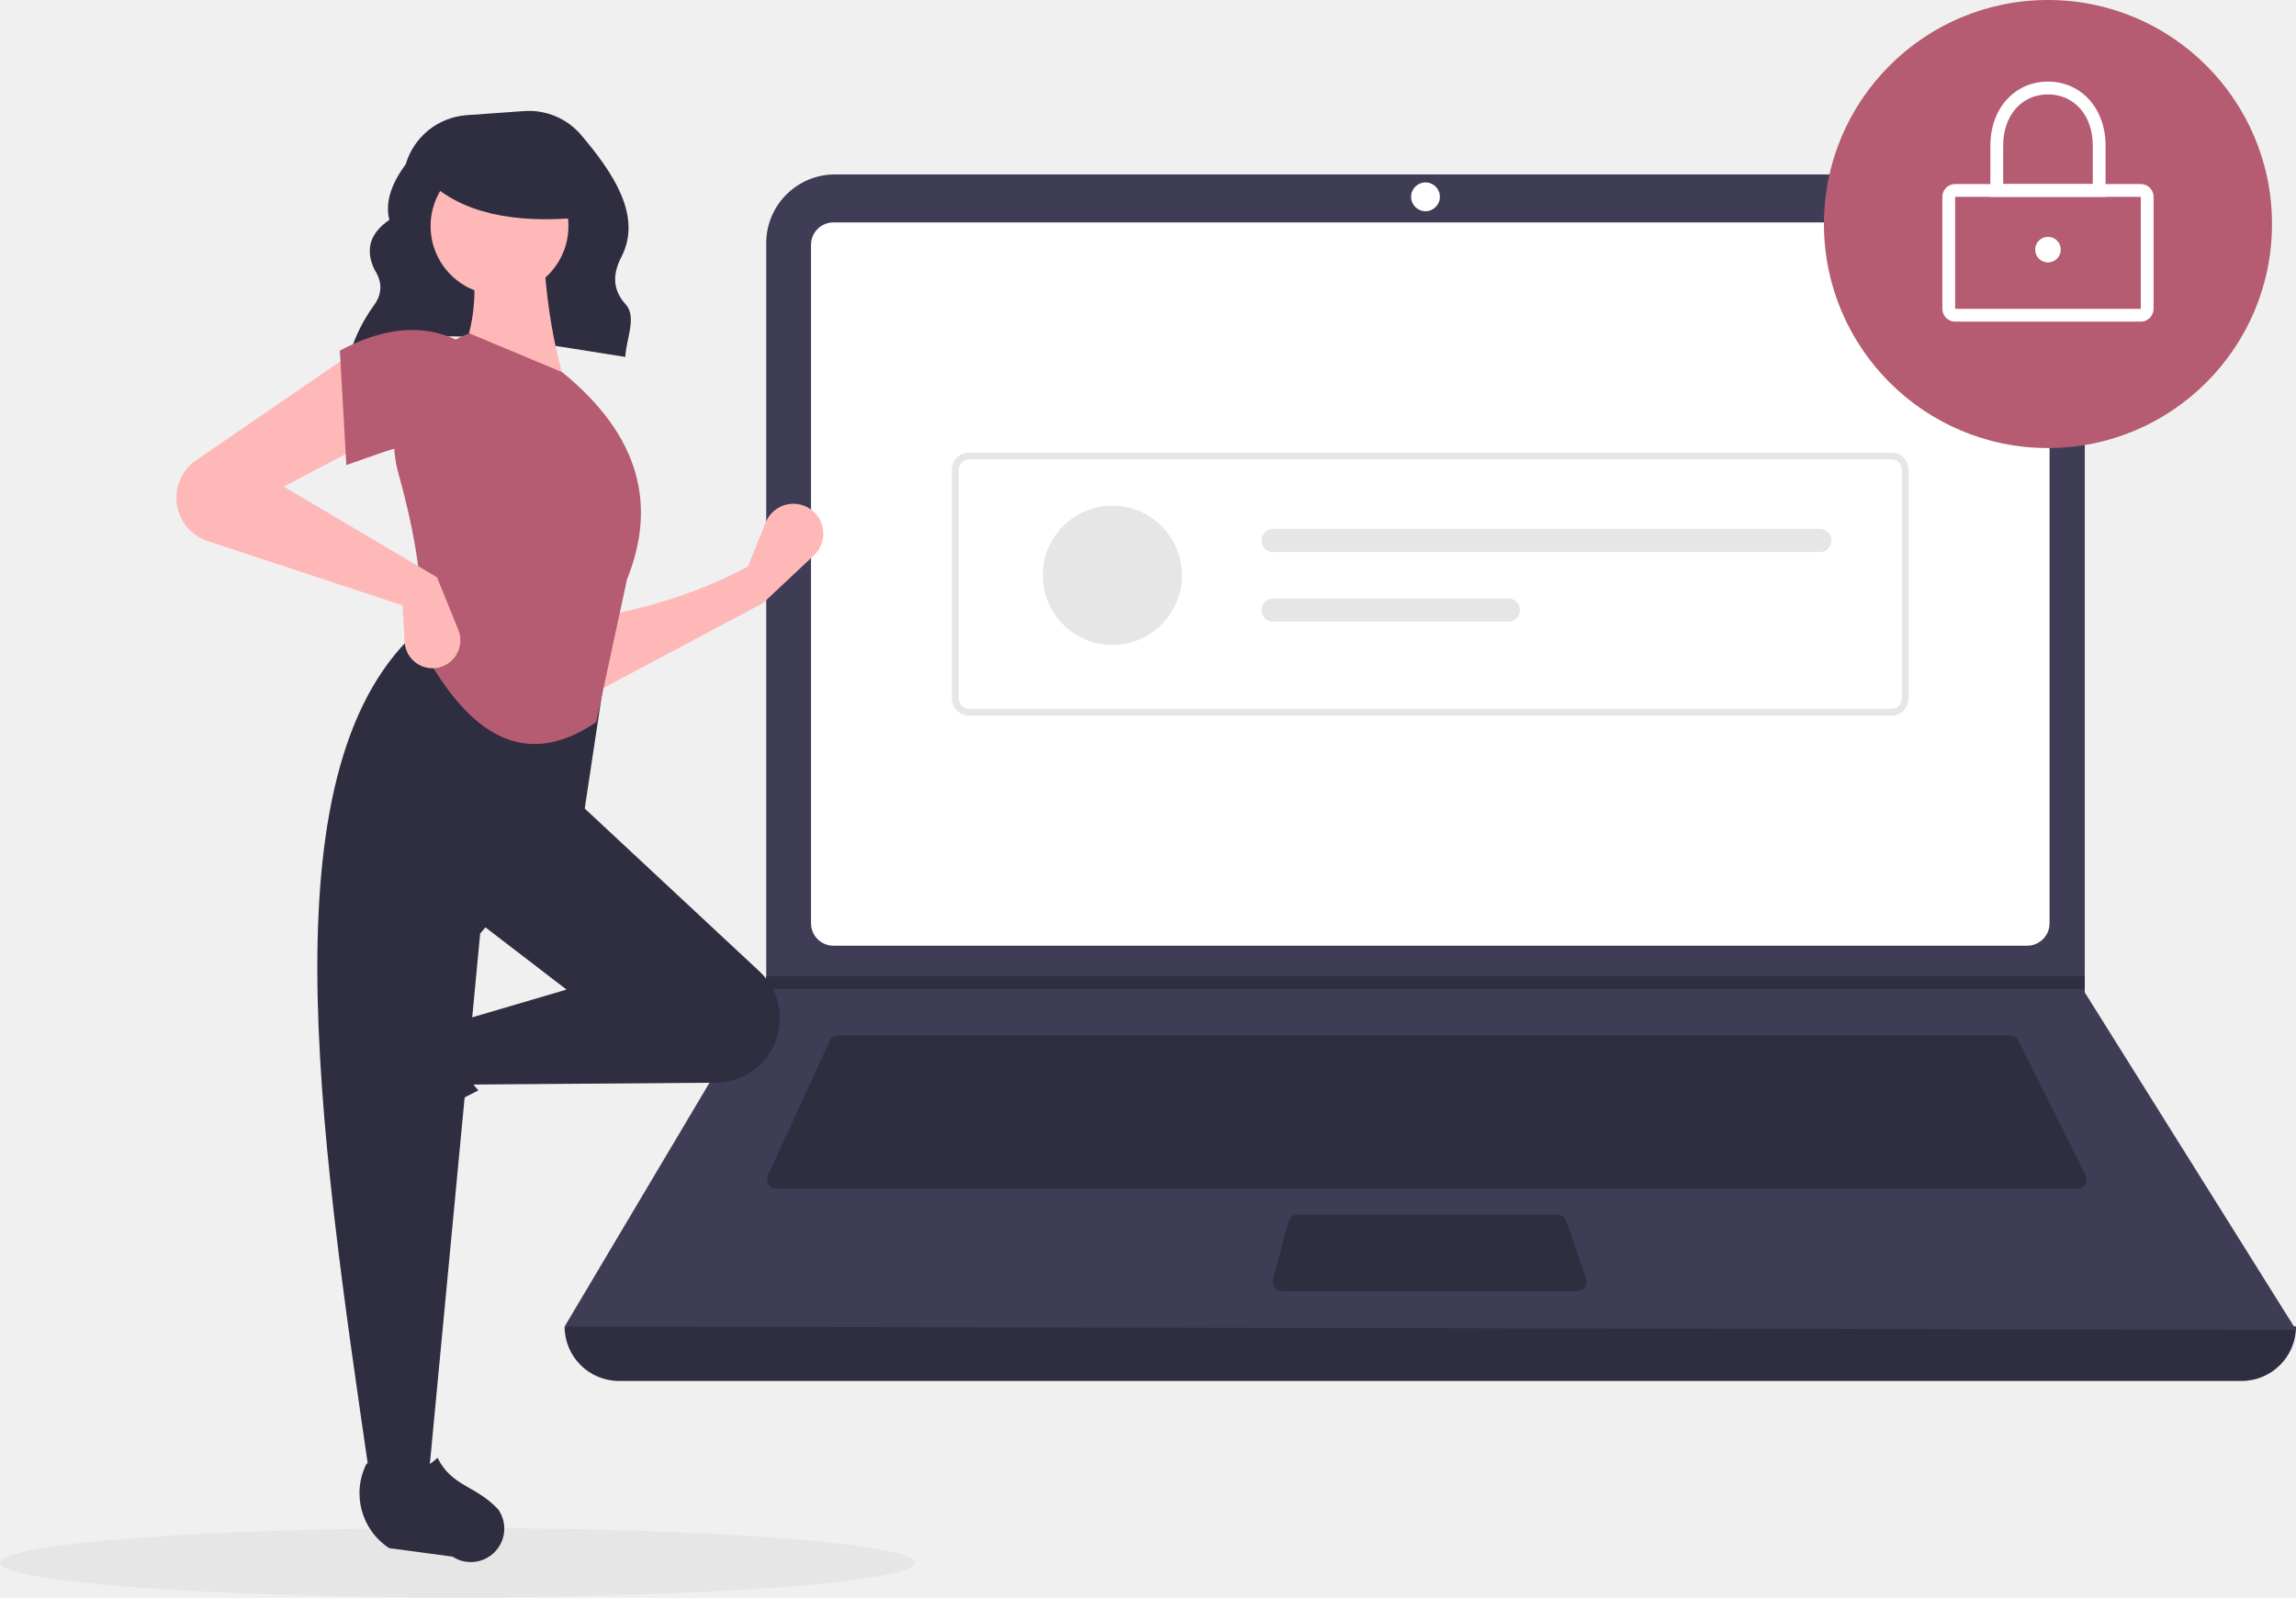
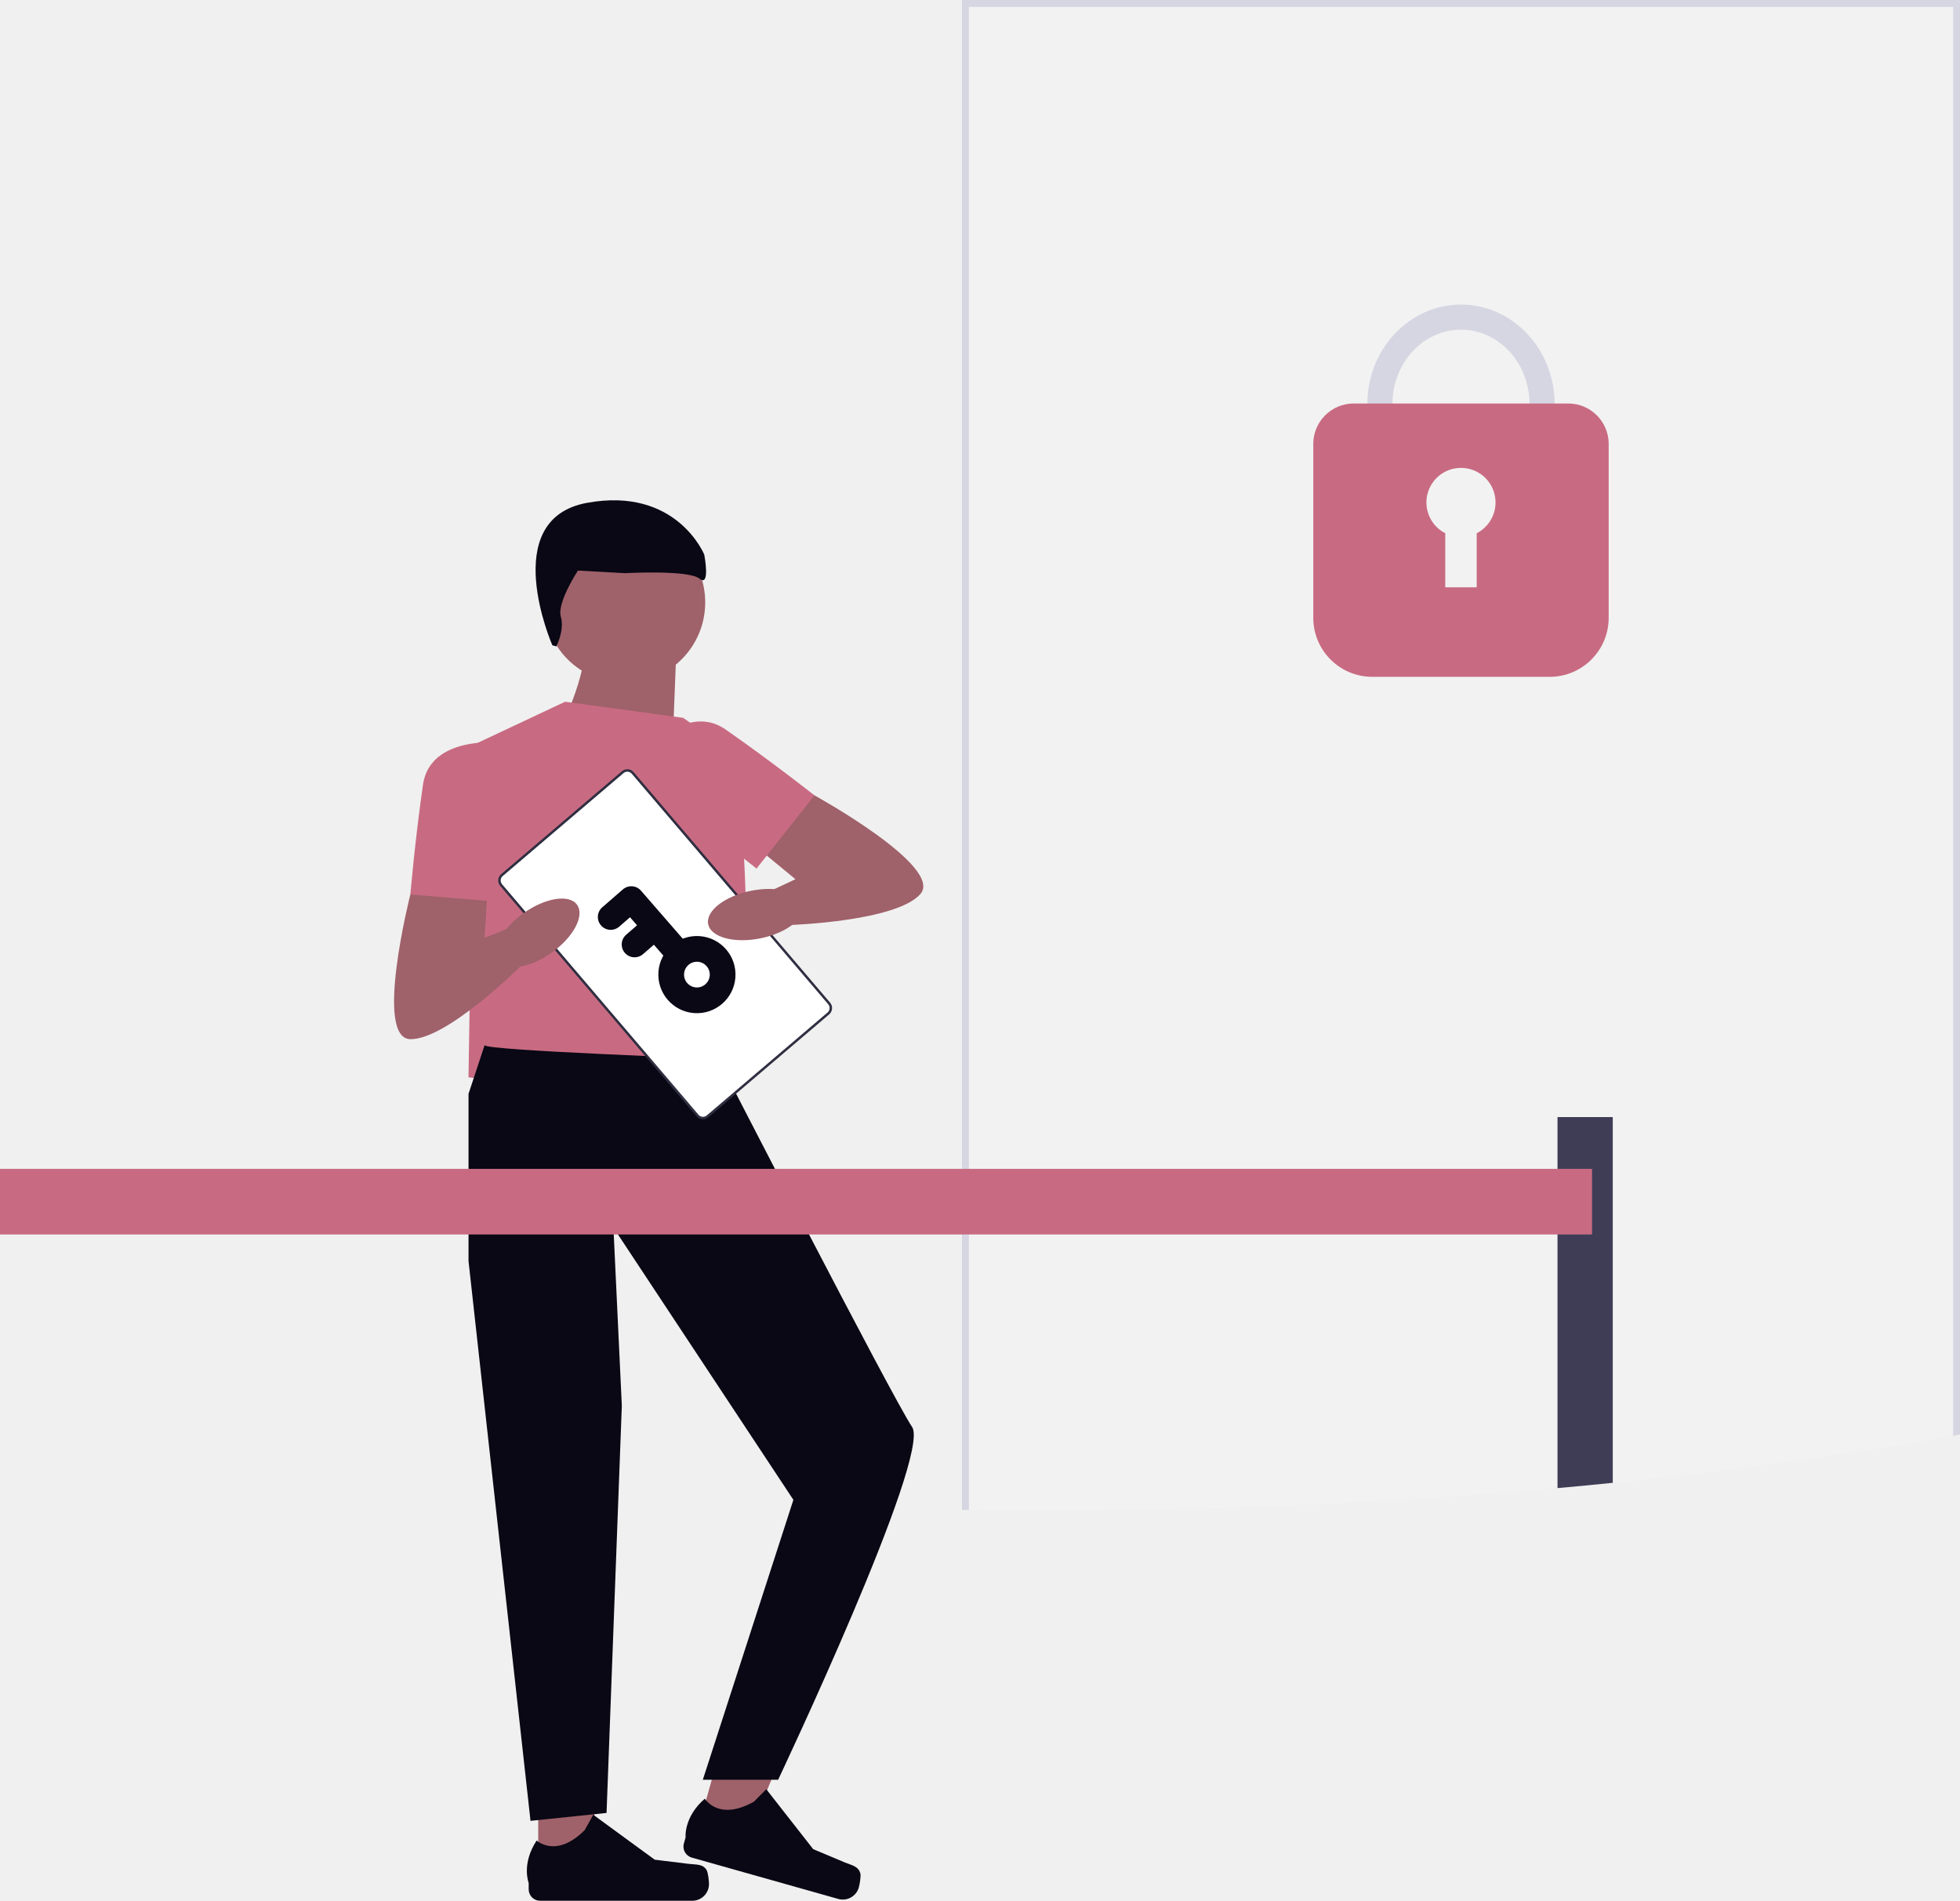
- <svg xmlns="http://www.w3.org/2000/svg" width="793" height="551.732" viewBox="0 0 793 551.732" role="img" artist="Katerina Limpitsouni" source="https://undraw.co/">
-   <ellipse cx="158" cy="539.732" rx="158" ry="12" fill="#e6e6e6" />
-   <path d="M324.272,296.554c27.497-11.695,61.744-4.285,95.191.858.311-6.228,4.084-13.808.132-18.153-4.801-5.279-4.359-10.825-1.47-16.404,7.388-14.265-3.197-29.444-13.884-42.065a23.669,23.669,0,0,0-19.755-8.292l-19.797,1.414A23.709,23.709,0,0,0,343.635,230.859v0c-4.727,6.429-7.257,12.841-5.664,19.219-7.081,4.839-8.27,10.68-5.089,17.264,2.698,4.146,2.669,8.182-.123,12.106a55.891,55.891,0,0,0-8.31,16.506Z" transform="translate(-203.5 -174.1342)" fill="#2f2e41" />
-   <path d="M977.709,651.097H417.291A18.791,18.791,0,0,1,398.5,632.306h0q304.727-35.415,598,0h0A18.791,18.791,0,0,1,977.709,651.097Z" transform="translate(-203.5 -174.1342)" fill="#2f2e41" />
-   <path d="M996.5,633.412l-598-1.105,69.306-116.616.332-.553V258.131a23.752,23.752,0,0,1,23.754-23.754H899.792a23.752,23.752,0,0,1,23.754,23.754V516.906Z" transform="translate(-203.5 -174.1342)" fill="#3f3d56" />
-   <path d="M491.35,250.957a7.746,7.746,0,0,0-7.738,7.738V493.031a7.747,7.747,0,0,0,7.738,7.738H903.65a7.747,7.747,0,0,0,7.738-7.738V258.694a7.747,7.747,0,0,0-7.738-7.738Z" transform="translate(-203.5 -174.1342)" fill="#fff" />
-   <path d="M493.078,531.718a3.325,3.325,0,0,0-3.013,1.93l-21.355,46.425a3.316,3.316,0,0,0,3.012,4.702H920.814a3.316,3.316,0,0,0,2.965-4.799L900.567,533.551a3.299,3.299,0,0,0-2.965-1.833Z" transform="translate(-203.5 -174.1342)" fill="#2f2e41" />
-   <circle cx="492.342" cy="67.98" r="4.974" fill="#fff" />
-   <path d="M651.7,593.619a3.321,3.321,0,0,0-3.202,2.454l-5.357,19.896a3.316,3.316,0,0,0,3.202,4.179h101.874a3.315,3.315,0,0,0,3.133-4.401l-6.887-19.896a3.318,3.318,0,0,0-3.134-2.231Z" transform="translate(-203.5 -174.1342)" fill="#2f2e41" />
-   <polygon points="720.046 337.135 720.046 341.556 264.306 341.556 264.649 341.004 264.649 337.135 720.046 337.135" fill="#2f2e41" />
-   <circle cx="707.335" cy="77.375" r="77.375" fill="#B55B72" />
-   <path d="M942.89,285.223H878.779a4.426,4.426,0,0,1-4.421-4.421V242.114a4.426,4.426,0,0,1,4.421-4.421H942.89a4.426,4.426,0,0,1,4.421,4.421v38.688A4.426,4.426,0,0,1,942.89,285.223Zm-64.111-43.109v38.688h64.114L942.89,242.114Z" transform="translate(-203.5 -174.1342)" fill="#fff" />
-   <path d="M930.731,242.114h-39.793V224.428c0-12.81,8.368-22.107,19.896-22.107s19.896,9.297,19.896,22.107Zm-35.372-4.421h30.95V224.428c0-10.413-6.363-17.686-15.475-17.686s-15.475,7.273-15.475,17.686Z" transform="translate(-203.5 -174.1342)" fill="#fff" />
-   <circle cx="707.335" cy="86.218" r="4.421" fill="#fff" />
-   <path d="M856.82,421.284H538.18a5.908,5.908,0,0,1-5.901-5.901V336.342a5.908,5.908,0,0,1,5.901-5.901H856.82a5.908,5.908,0,0,1,5.901,5.901V415.383A5.908,5.908,0,0,1,856.82,421.284Zm-318.64-88.482a3.544,3.544,0,0,0-3.54,3.54V415.383a3.544,3.544,0,0,0,3.54,3.54H856.82a3.544,3.544,0,0,0,3.54-3.54V336.342a3.544,3.544,0,0,0-3.54-3.54Z" transform="translate(-203.5 -174.1342)" fill="#e6e6e6" />
-   <circle cx="384.19" cy="198.695" r="24.036" fill="#e6e6e6" />
-   <path d="M643.203,356.805a4.006,4.006,0,1,0,0,8.012H832.061a4.006,4.006,0,0,0,0-8.012Z" transform="translate(-203.5 -174.1342)" fill="#e6e6e6" />
-   <path d="M643.203,380.842a4.006,4.006,0,1,0,0,8.012H724.469a4.006,4.006,0,1,0,0-8.012Z" transform="translate(-203.5 -174.1342)" fill="#e6e6e6" />
-   <path d="M467.022,382.462,408.119,413.778l-.746-26.096c19.226-3.209,37.517-8.797,54.429-17.895l6.16-15.22a10.318,10.318,0,0,1,17.536-2.678l0,0a10.318,10.318,0,0,1-.908,14.069Z" transform="translate(-203.5 -174.1342)" fill="#ffb8b8" />
-   <path d="M323.098,563.267v0a11.574,11.574,0,0,1,1.469-9.363l12.939-19.858a22.612,22.612,0,0,1,29.335-7.739h0c-5.438,9.256-4.68,17.377,1.878,24.434a117.631,117.631,0,0,0-27.936,19.045A11.574,11.574,0,0,1,323.098,563.267Z" transform="translate(-203.5 -174.1342)" fill="#2f2e41" />
-   <path d="M469.705,537.303l0,0a22.203,22.203,0,0,1-18.871,10.779l-85.96.651-3.728-21.623,38.026-11.184-32.061-24.605L402.154,450.313l63.65,59.324A22.203,22.203,0,0,1,469.705,537.303Z" transform="translate(-203.5 -174.1342)" fill="#2f2e41" />
-   <path d="M351.453,685.179H331.321c-18.075-123.898-36.474-248.142,17.895-294.515l64.122,10.439L405.136,455.532l-35.789,41.008Z" transform="translate(-203.5 -174.1342)" fill="#2f2e41" />
-   <path d="M369.149,713.246h0a11.574,11.574,0,0,1-9.363-1.469l-21.859-2.938a22.612,22.612,0,0,1-7.741-29.335v0c9.257,5.437,17.377,4.679,24.434-1.879,4.986,10.067,13.201,9.453,21.047,17.935A11.574,11.574,0,0,1,369.149,713.246Z" transform="translate(-203.5 -174.1342)" fill="#2f2e41" />
-   <path d="M399.172,307.902l-37.28-8.947c6.192-12.674,6.702-26.776,3.728-41.754l25.351-.746C391.764,275.08,394.167,292.481,399.172,307.902Z" transform="translate(-203.5 -174.1342)" fill="#ffb8b8" />
-   <path d="M409.418,423.552c-27.139,18.493-46.314.633-60.947-26.923,2.033-16.862-1.259-37.041-7.357-58.966a40.138,40.138,0,0,1,24.506-48.401h0l32.061,13.421c27.224,22.19,32.582,46.227,22.368,71.578Z" transform="translate(-203.5 -174.1342)" fill="#B55B72" />
-   <path d="M331.321,326.542,301.497,342.2l52.938,31.316,7.366,18.17a9.637,9.637,0,0,1-5.789,12.731h0a9.637,9.637,0,0,1-12.762-8.544l-.745-12.663-67.284-22.204a15.733,15.733,0,0,1-9.873-9.611v0a15.733,15.733,0,0,1,5.903-18.303l54.105-37.118Z" transform="translate(-203.5 -174.1342)" fill="#ffb8b8" />
-   <path d="M361.146,329.524c-12.439-5.451-23.749.47-38.026,5.219l-2.237-39.517c14.176-7.556,27.692-9.593,40.263-3.728Z" transform="translate(-203.5 -174.1342)" fill="#B55B72" />
-   <circle cx="172.525" cy="78.093" r="23.802" fill="#ffb8b8" />
-   <path d="M404.5,249.224c-23.566,2.308-41.523-1.546-53-12.52v-8.838h51Z" transform="translate(-203.5 -174.1342)" fill="#2f2e41" />
+ <svg xmlns="http://www.w3.org/2000/svg" width="798.922" height="774.848" viewBox="0 0 798.922 774.848" role="img" artist="Katerina Limpitsouni" source="https://undraw.co/">
+   <g transform="translate(-720.266 -215.996)">
+     <g transform="translate(880.894 416.032)">
+       <path d="M334.2,84.913s10.938-21.875,8.756-41.554l36.4,18.863L377.95,98.032,334.2,84.913Z" transform="translate(-264.493 7.679)" fill="#9f616a" />
+       <ellipse cx="32.841" cy="32.841" rx="32.841" ry="32.841" transform="translate(61.143 12.693)" fill="#9f616a" />
+       <path d="M353.05,429.314H373.1l9.53-77.294H353.05Z" transform="translate(-294.294 133.506)" fill="#9f616a" />
+       <path d="M397.891,413.146h0c.619,1.056.957,4.448.957,5.659h0a6.8,6.8,0,0,1-6.8,6.8H330a4.65,4.65,0,0,1-4.645-4.645v-2.59s-3.069-7.77,3.252-17.328c0,0,7.855,7.489,19.595-4.237l3.463-6.264,25.056,18.328,13.894,1.7c3.041.38,5.729-.056,7.292,2.576h-.014Z" transform="translate(-270.484 149.209)" fill="#090814" />
+       <path d="M401.237,74.779l-48.128-6.56-37.19,17.5L313.737,221.33s91.47,10.937,105.884-3.28S423.1,90.094,423.1,90.094L401.223,74.779h.014Z" transform="translate(-283.402 17.813)" fill="#C86B82" />
+       <path d="M8.531,45.174c1.028,5.743-3.1,11.923-3.1,11.923l-1.552-.64S-13.1,3.057,23.987.2s45.341,26,45.341,26,1.175,13.644-2.95,9.519-30.018-5.395-30.018-5.395l-18.93-3.055S7.5,39.43,8.531,45.174Z" transform="translate(54.751 7.263) rotate(-6)" fill="#090814" />
+       <path d="M292.67,416.13l19.271,5.434,30.18-71.776-28.463-8.038Z" transform="translate(-168.796 129.32)" fill="#9f616a" />
+       <path d="M352.823,417.468h0c.31,1.182-.3,4.533-.619,5.715h0a6.8,6.8,0,0,1-8.39,4.7L284.1,411.021a4.652,4.652,0,0,1-3.209-5.729l.7-2.492s-.845-8.305,7.841-15.794c0,0,5.518,9.347,20,1.239l5.039-5.1,19.13,24.437,12.894,5.419c2.815,1.182,5.532,1.506,6.32,4.462Z" transform="translate(-162.761 146.197)" fill="#090814" />
+       <path d="M271.785,167.669l-6.56,19.848v68.2l25.266,228.17,30.993-3.218,6.227-166.041L324.29,242.05l73.353,110.98L360.727,467.145H391.42s62.543-132.12,54.6-143.845S366.97,173.257,366.97,173.257s-95.158-3.392-95.158-5.574h0Z" transform="translate(-234.876 58.355)" fill="#090814" />
+       <path d="M396.236,111.729l-10.571,17.314s-14.949,58.756,0,58.995S430.794,158.1,430.794,158.1l-3.941-15.752-10.937,4.378,2.182-34.994H396.236Z" transform="translate(-379.02 35.55)" fill="#9f616a" />
+       <path d="M423.644,80.678S388.65,74.512,385.37,97.415s-5.11,44.609-5.11,44.609l37.922,3.139,5.462-64.485Z" transform="translate(-373.616 22.584)" fill="#C86B82" />
+       <path d="M374.084,229.193l49.382-42.081a2.884,2.884,0,0,0,.207-4.066L343.7,89.193a2.884,2.884,0,0,0-4.047-.441l-49.382,42.081a2.884,2.884,0,0,0-.207,4.066l79.978,93.854A2.884,2.884,0,0,0,374.084,229.193Z" transform="translate(-246.373 25.924)" fill="#fff" />
+       <path d="M374.084,229.193l49.382-42.081a2.884,2.884,0,0,0,.207-4.066L343.7,89.193a2.884,2.884,0,0,0-4.047-.441l-49.382,42.081a2.884,2.884,0,0,0-.207,4.066l79.978,93.854A2.884,2.884,0,0,0,374.084,229.193Z" transform="translate(-246.373 25.924)" fill="none" stroke="#2f2e41" stroke-miterlimit="10" stroke-width="1" />
+       <path d="M277.5,92.419l19.876,4.11s53.125,29.237,43.074,40.315-52.7,12.5-52.7,12.5l-8.812-13.64,10.67-5L262.551,108.4,277.5,92.419Z" transform="translate(-125.994 27.679)" fill="#9f616a" />
+       <path d="M294.074,93.836s19.412-29.772,38.373-16.512S368.5,104.07,368.5,104.07L344.876,133.9,294.06,93.836h.014Z" transform="translate(-197.129 20.138)" fill="#C86B82" />
+       <ellipse cx="9.882" cy="19.749" rx="9.882" ry="19.749" transform="translate(129.995 186.4) rotate(-101.44)" fill="#9f616a" />
+       <ellipse cx="9.882" cy="19.749" rx="9.882" ry="19.749" transform="translate(48.162 199.779) rotate(-125.46)" fill="#9f616a" />
+     </g>
+     <path d="M816.547,70V653.653c-.465.1-.929.183-1.408.253q-10.705,1.942-21.692,3.744-13.049,2.154-26.464,4.167-11.149,1.647-22.523,3.2-33.129,4.54-68.046,8.052-11.17,1.14-22.523,2.154c-66.089,5.94-136.332,9.15-209.164,9.15q-15.477,0-30.771-.2c-.479,0-.943,0-1.408-.014V70Z" transform="translate(701.233 147.408)" fill="#f2f2f2" opacity="0.7" style="isolation:isolate" />
+     <path d="M815.547,262.957v1.731l.183-.366A7.744,7.744,0,0,0,815.547,262.957Zm-402.59,183.9-1.408-1.14v126.52h1.408V684.565c.464.014.929.014,1.408.014V361.521c-.465.253-.929.493-1.408.732ZM411.55,69v615.54c.464.014.929.028,1.408.028s.929.014,1.408.014V71.812H815.547v582.5c.479-.07.943-.155,1.408-.253.464-.07.943-.155,1.408-.253V69H411.55Z" transform="translate(700.825 147)" fill="#d6d6e3" />
+     <path d="M606.523,392.5V541.6q-11.17,1.14-22.523,2.154V392.5Z" transform="translate(771.126 278.877)" fill="#3f3d56" />
+     <rect width="648.93" height="26.745" transform="translate(720.266 692.49)" fill="#C86B82" />
+     <g transform="matrix(-0.07, 0.998, -0.998, -0.07, 1022.411, 580.41)">
+       <path d="M15.72,31.441a15.72,15.72,0,1,1,15.72-15.72A15.738,15.738,0,0,1,15.72,31.441Zm0-20.96a5.24,5.24,0,1,0,5.24,5.24A5.246,5.246,0,0,0,15.72,10.48Z" transform="translate(18.341 0)" fill="#090814" />
+       <path d="M13.1,39.3A5.224,5.224,0,0,1,9.4,37.766l-7.86-7.86a5.24,5.24,0,0,1,0-7.411L22.5,1.535a5.24,5.24,0,0,1,7.411,7.411L12.651,26.2l4.155,4.155A5.24,5.24,0,0,1,13.1,39.3Z" transform="translate(0 18.341)" fill="#090814" />
+       <path d="M13.1,18.34A5.224,5.224,0,0,1,9.4,16.806l-7.86-7.86A5.24,5.24,0,0,1,8.946,1.535l7.86,7.86A5.24,5.24,0,0,1,13.1,18.34Z" transform="translate(10.48 28.821)" fill="#090814" />
+     </g>
+     <g transform="translate(1255.578 340.147)">
+       <path d="M553.466,494.094c-21.04,0-38.174-18.191-38.174-40.55s17.124-40.55,38.174-40.55,38.174,18.191,38.174,40.55S574.515,494.094,553.466,494.094Zm0-70.857c-15.4,0-27.926,13.594-27.926,30.3s12.528,30.3,27.926,30.3,27.927-13.6,27.927-30.3-12.528-30.3-27.927-30.3Z" transform="translate(-493.261 -412.993)" fill="#d6d6e3" />
+       <path d="M592.851,558.846H520.543A24.071,24.071,0,0,1,496.5,534.8V463.883a16.484,16.484,0,0,1,16.47-16.47h87.468a16.481,16.481,0,0,1,16.47,16.47V534.8a24.071,24.071,0,0,1-24.055,24.047Z" transform="translate(-496.5 -407.077)" fill="#C86B82" />
+       <path d="M564.021,483.91a14.089,14.089,0,1,0-20.493,12.539v22.044h12.817V496.449a14.077,14.077,0,0,0,7.676-12.539Z" transform="translate(-489.731 -403.226)" fill="#f2f2f2" />
+     </g>
+   </g>
</svg>
